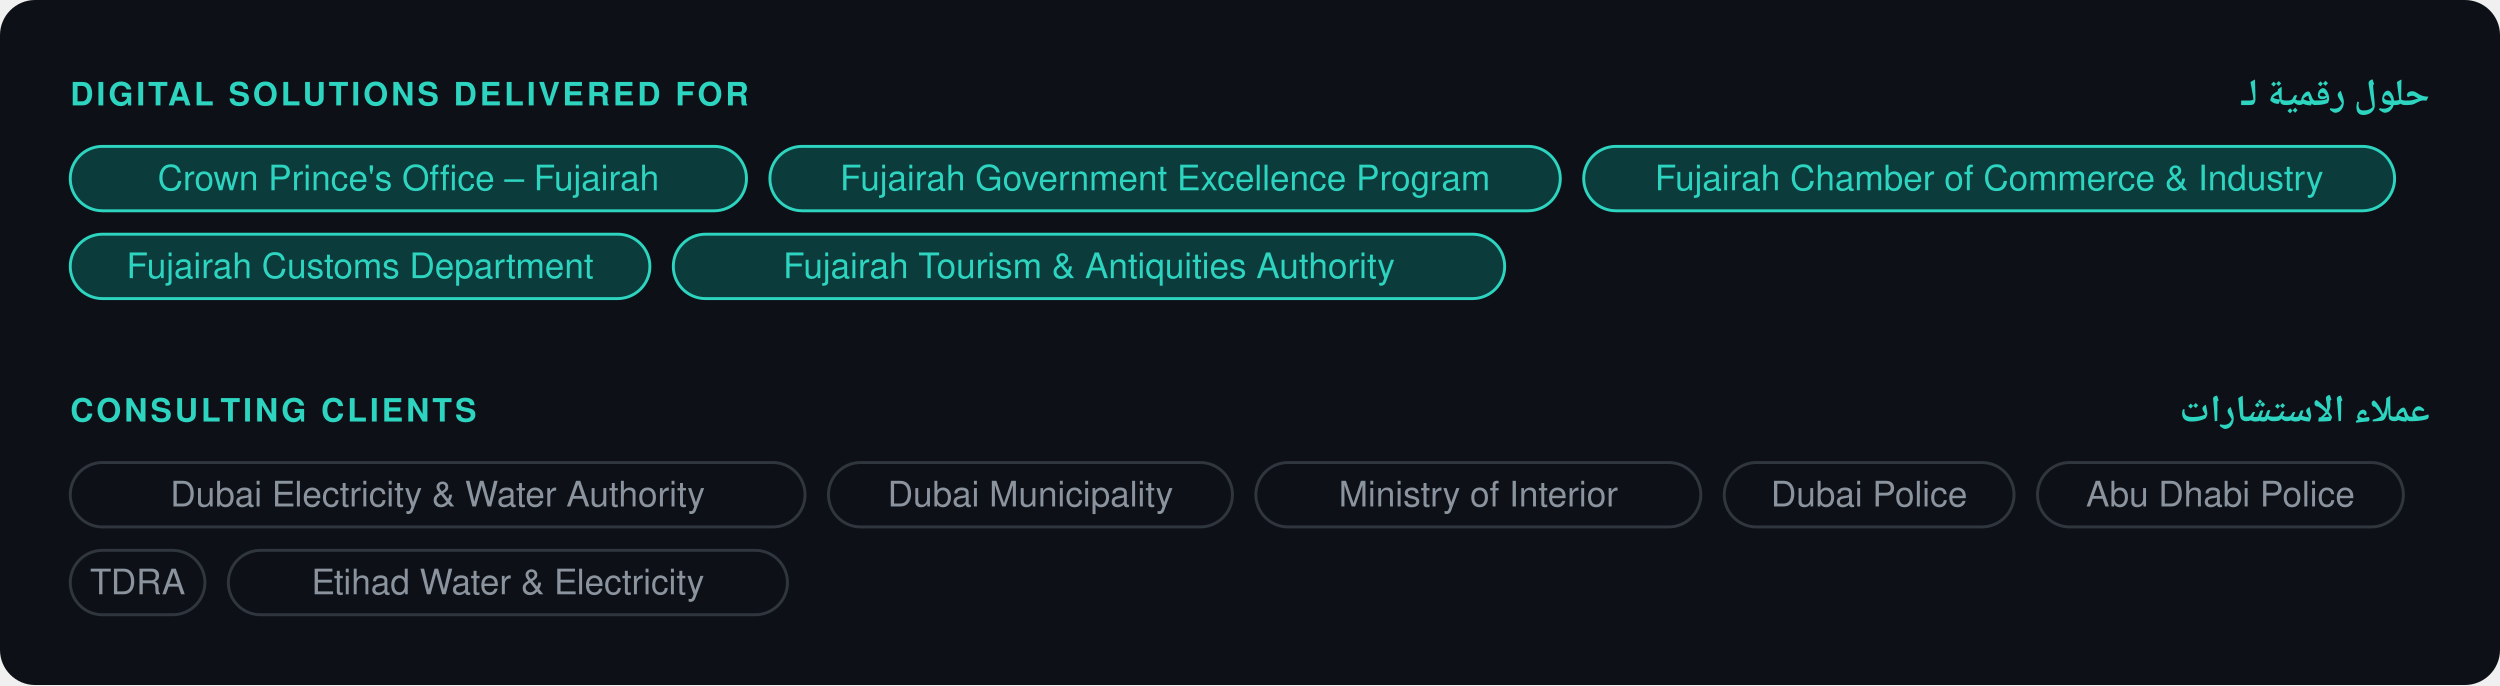
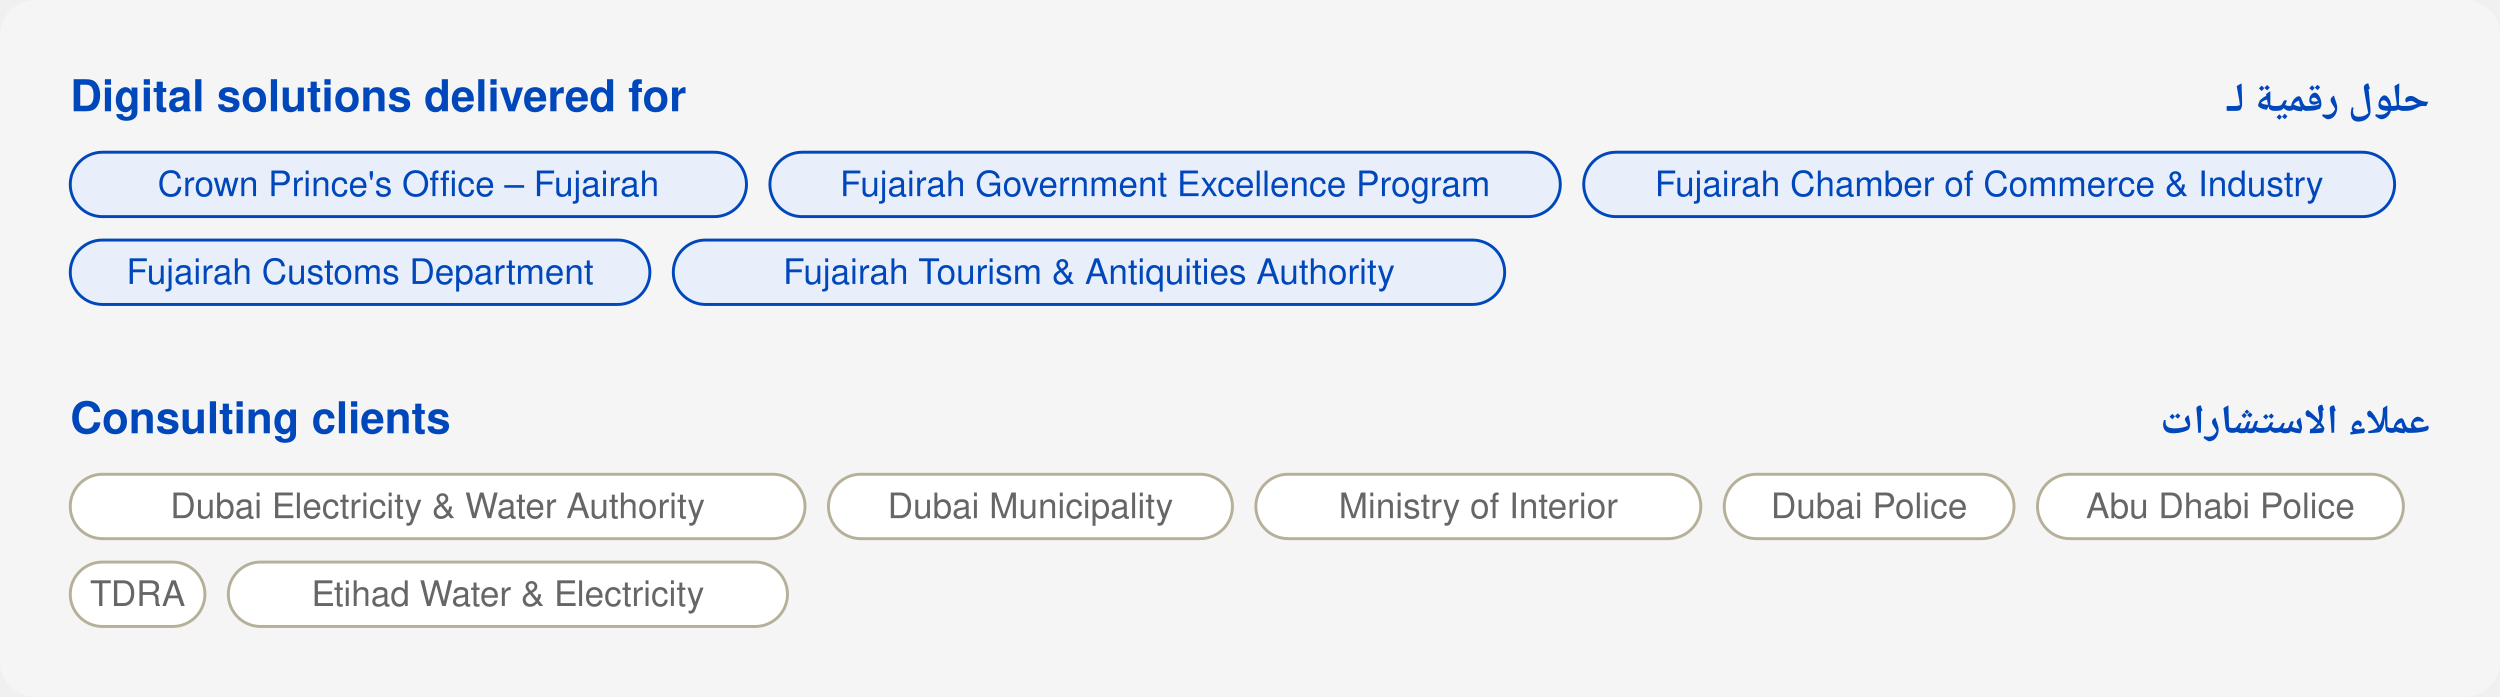
- <svg xmlns="http://www.w3.org/2000/svg" width="854" height="234" viewBox="0 0 854 234" font-family="-apple-system,BlinkMacSystemFont,'Segoe UI','Geeza Pro','Noto Naskh Arabic',Tahoma,Helvetica,Arial,sans-serif">
-   <defs>
-     <linearGradient id="g" x1="0" y1="0" x2="1" y2="1">
-       <stop offset="0" stop-color="#042f2e" />
-       <stop offset=".55" stop-color="#0f3d45" />
-       <stop offset="1" stop-color="#0e7490" />
-     </linearGradient>
-   </defs>
-   <rect width="854" height="234" rx="12" fill="#0d1117" />
-   <text x="24" y="36" font-size="11" font-weight="700" letter-spacing="1" fill="#2dd4bf">DIGITAL SOLUTIONS DELIVERED FOR</text>
-   <text x="830" y="36" text-anchor="end" font-size="13" font-weight="600" fill="#2dd4bf">حلول رقمية لـ</text>
-   <rect x="24" y="50" width="231" height="22" rx="11" fill="#0b3b3a" stroke="#2dd4bf" />
-   <text x="139.5" y="65" text-anchor="middle" font-size="12" fill="#2dd4bf">Crown Prince's Office – Fujairah</text>
-   <rect x="263" y="50" width="270" height="22" rx="11" fill="#0b3b3a" stroke="#2dd4bf" />
-   <text x="398.0" y="65" text-anchor="middle" font-size="12" fill="#2dd4bf">Fujairah Government Excellence Program</text>
-   <rect x="541" y="50" width="277" height="22" rx="11" fill="#0b3b3a" stroke="#2dd4bf" />
-   <text x="679.5" y="65" text-anchor="middle" font-size="12" fill="#2dd4bf">Fujairah Chamber of Commerce &amp; Industry</text>
-   <rect x="24" y="80" width="198" height="22" rx="11" fill="#0b3b3a" stroke="#2dd4bf" />
-   <text x="123.0" y="95" text-anchor="middle" font-size="12" fill="#2dd4bf">Fujairah Customs Department</text>
-   <rect x="230" y="80" width="284" height="22" rx="11" fill="#0b3b3a" stroke="#2dd4bf" />
-   <text x="372.0" y="95" text-anchor="middle" font-size="12" fill="#2dd4bf">Fujairah Tourism &amp; Antiquities Authority</text>
-   <text x="24" y="144" font-size="11" font-weight="700" letter-spacing="1" fill="#2dd4bf">CONSULTING CLIENTS</text>
-   <text x="830" y="144" text-anchor="end" font-size="13" font-weight="600" fill="#2dd4bf">عملاء الاستشارات</text>
-   <rect x="24" y="158" width="251" height="22" rx="11" fill="#0d1117" stroke="#30363d" />
-   <text x="149.5" y="173" text-anchor="middle" font-size="12" fill="#8b949e">Dubai Electricity &amp; Water Authority</text>
-   <rect x="283" y="158" width="138" height="22" rx="11" fill="#0d1117" stroke="#30363d" />
-   <text x="352.0" y="173" text-anchor="middle" font-size="12" fill="#8b949e">Dubai Municipality</text>
-   <rect x="429" y="158" width="152" height="22" rx="11" fill="#0d1117" stroke="#30363d" />
-   <text x="505.0" y="173" text-anchor="middle" font-size="12" fill="#8b949e">Ministry of Interior</text>
-   <rect x="589" y="158" width="99" height="22" rx="11" fill="#0d1117" stroke="#30363d" />
-   <text x="638.5" y="173" text-anchor="middle" font-size="12" fill="#8b949e">Dubai Police</text>
-   <rect x="696" y="158" width="125" height="22" rx="11" fill="#0d1117" stroke="#30363d" />
-   <text x="758.5" y="173" text-anchor="middle" font-size="12" fill="#8b949e">Abu Dhabi Police</text>
-   <rect x="24" y="188" width="46" height="22" rx="11" fill="#0d1117" stroke="#30363d" />
-   <text x="47.0" y="203" text-anchor="middle" font-size="12" fill="#8b949e">TDRA</text>
-   <rect x="78" y="188" width="191" height="22" rx="11" fill="#0d1117" stroke="#30363d" />
-   <text x="173.5" y="203" text-anchor="middle" font-size="12" fill="#8b949e">Etihad Water &amp; Electricity</text>
+ <svg xmlns="http://www.w3.org/2000/svg" width="854" height="238" viewBox="0 0 854 238" font-family="'JF Flat','Adaa',-apple-system,BlinkMacSystemFont,'Segoe UI','Geeza Pro','Noto Naskh Arabic',Tahoma,Helvetica,Arial,sans-serif">
+   <rect width="854" height="238" rx="12" fill="#f5f5f5" />
+   <text x="24" y="38" font-size="15" font-weight="700" fill="#0047BB">Digital solutions delivered for</text>
+   <text x="830" y="38" text-anchor="end" font-size="14" font-weight="600" fill="#0047BB">حلول رقمية لـ</text>
+   <rect x="24" y="52" width="231" height="22" rx="11" fill="#e8effb" stroke="#0047BB" />
+   <text x="139.5" y="67" text-anchor="middle" font-size="12" fill="#0047BB">Crown Prince's Office – Fujairah</text>
+   <rect x="263" y="52" width="270" height="22" rx="11" fill="#e8effb" stroke="#0047BB" />
+   <text x="398.0" y="67" text-anchor="middle" font-size="12" fill="#0047BB">Fujairah Government Excellence Program</text>
+   <rect x="541" y="52" width="277" height="22" rx="11" fill="#e8effb" stroke="#0047BB" />
+   <text x="679.5" y="67" text-anchor="middle" font-size="12" fill="#0047BB">Fujairah Chamber of Commerce &amp; Industry</text>
+   <rect x="24" y="82" width="198" height="22" rx="11" fill="#e8effb" stroke="#0047BB" />
+   <text x="123.0" y="97" text-anchor="middle" font-size="12" fill="#0047BB">Fujairah Customs Department</text>
+   <rect x="230" y="82" width="284" height="22" rx="11" fill="#e8effb" stroke="#0047BB" />
+   <text x="372.0" y="97" text-anchor="middle" font-size="12" fill="#0047BB">Fujairah Tourism &amp; Antiquities Authority</text>
+   <text x="24" y="148" font-size="15" font-weight="700" fill="#0047BB">Consulting clients</text>
+   <text x="830" y="148" text-anchor="end" font-size="14" font-weight="600" fill="#0047BB">عملاء الاستشارات</text>
+   <rect x="24" y="162" width="251" height="22" rx="11" fill="#ffffff" stroke="#B6B098" />
+   <text x="149.5" y="177" text-anchor="middle" font-size="12" fill="#666666">Dubai Electricity &amp; Water Authority</text>
+   <rect x="283" y="162" width="138" height="22" rx="11" fill="#ffffff" stroke="#B6B098" />
+   <text x="352.0" y="177" text-anchor="middle" font-size="12" fill="#666666">Dubai Municipality</text>
+   <rect x="429" y="162" width="152" height="22" rx="11" fill="#ffffff" stroke="#B6B098" />
+   <text x="505.0" y="177" text-anchor="middle" font-size="12" fill="#666666">Ministry of Interior</text>
+   <rect x="589" y="162" width="99" height="22" rx="11" fill="#ffffff" stroke="#B6B098" />
+   <text x="638.5" y="177" text-anchor="middle" font-size="12" fill="#666666">Dubai Police</text>
+   <rect x="696" y="162" width="125" height="22" rx="11" fill="#ffffff" stroke="#B6B098" />
+   <text x="758.5" y="177" text-anchor="middle" font-size="12" fill="#666666">Abu Dhabi Police</text>
+   <rect x="24" y="192" width="46" height="22" rx="11" fill="#ffffff" stroke="#B6B098" />
+   <text x="47.0" y="207" text-anchor="middle" font-size="12" fill="#666666">TDRA</text>
+   <rect x="78" y="192" width="191" height="22" rx="11" fill="#ffffff" stroke="#B6B098" />
+   <text x="173.5" y="207" text-anchor="middle" font-size="12" fill="#666666">Etihad Water &amp; Electricity</text>
</svg>
